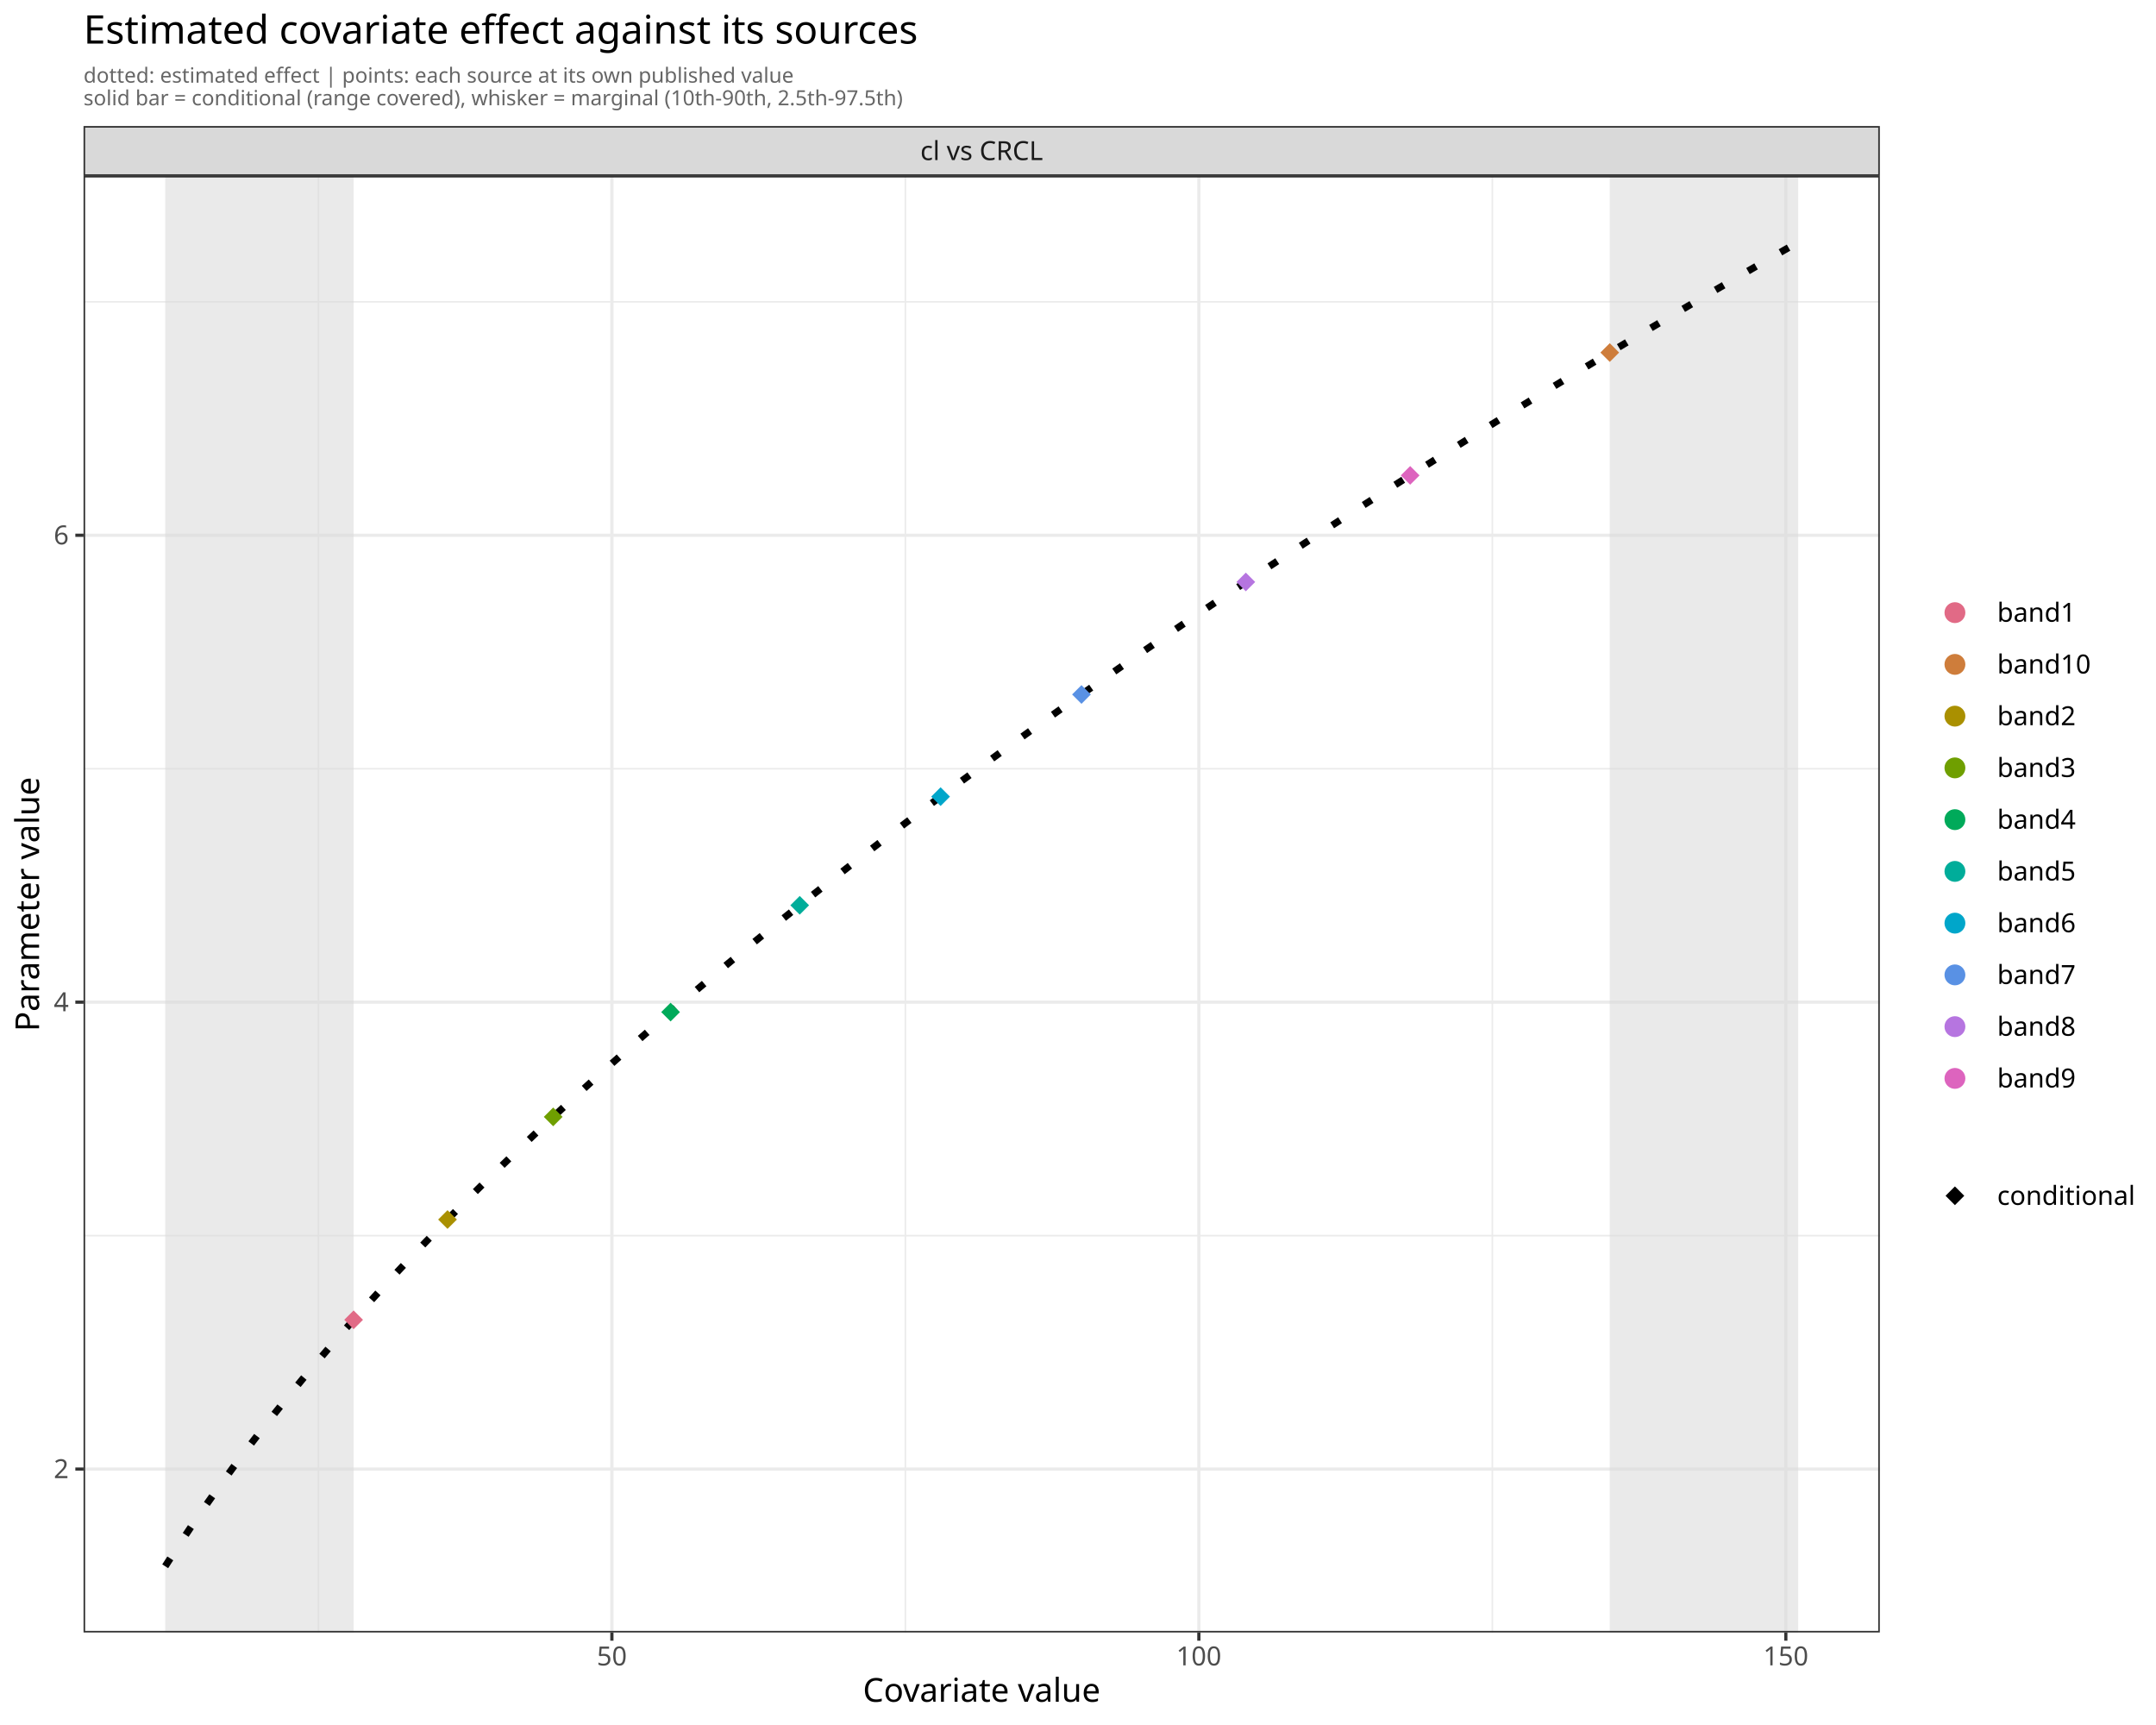
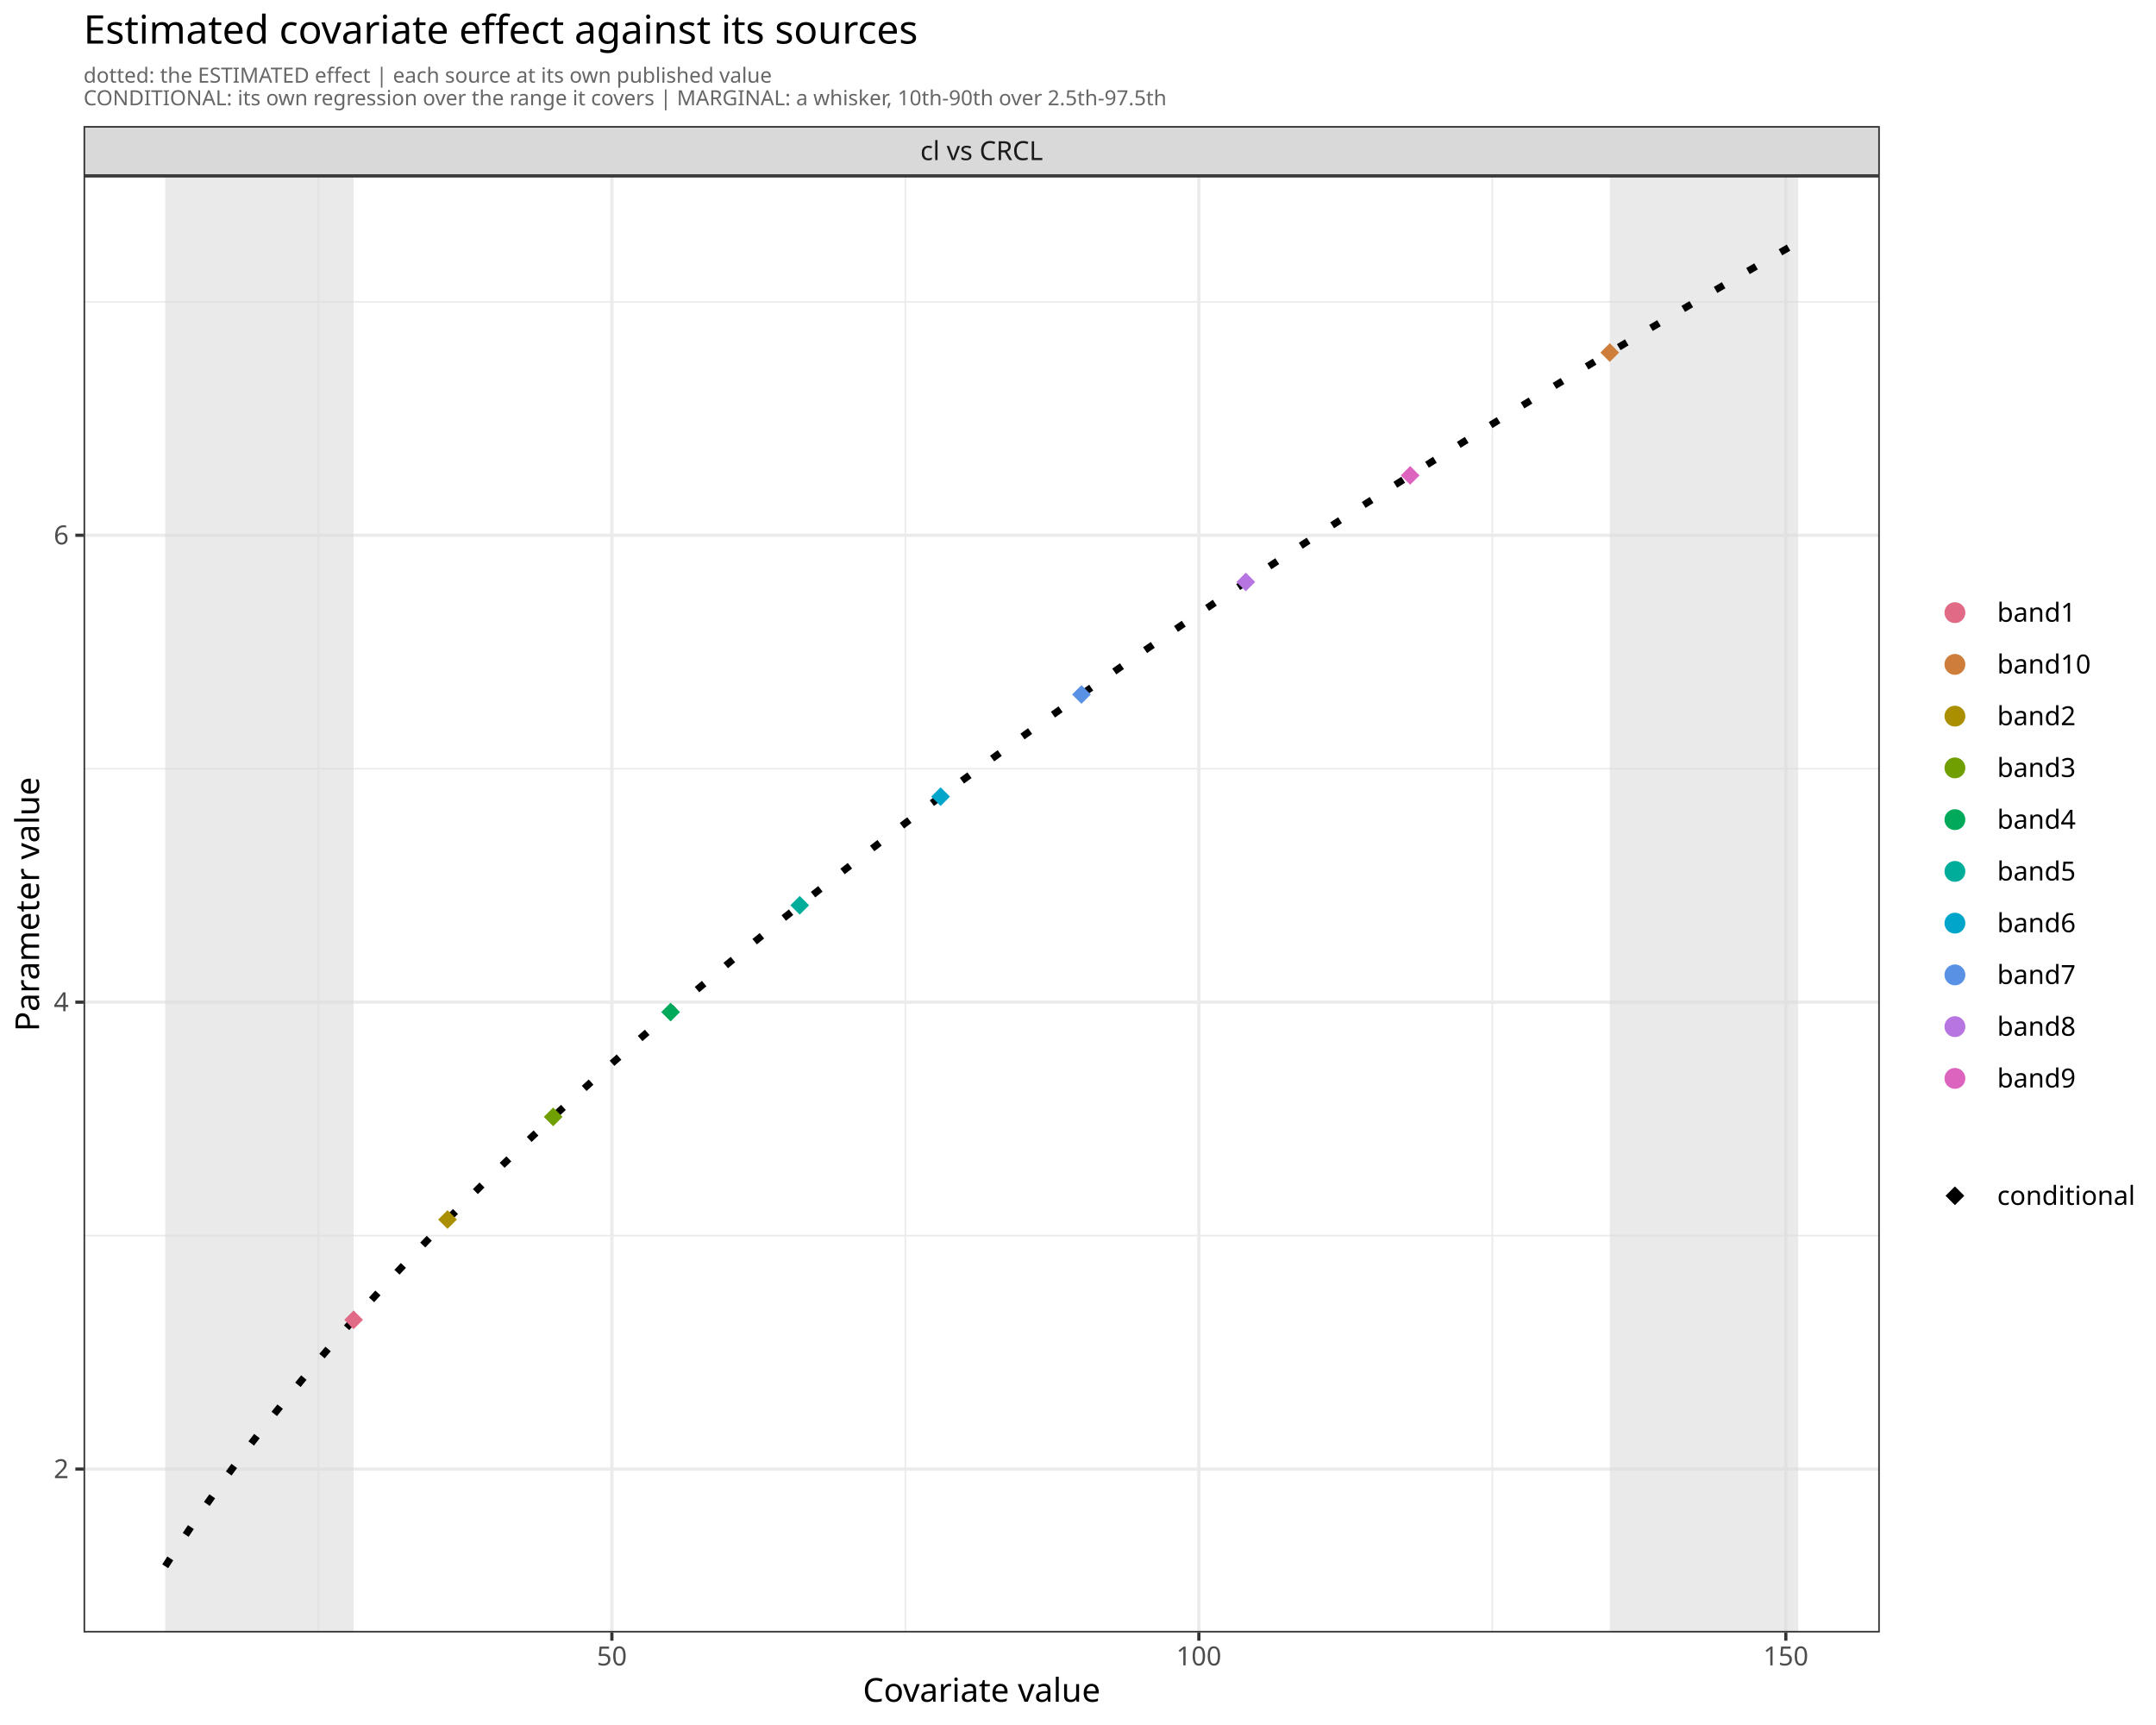
<svg xmlns="http://www.w3.org/2000/svg" class="svglite" data-engine-version="2.0" width="720.00pt" height="576.00pt" viewBox="0 0 720.00 576.00">
  <defs>
    <style type="text/css">
    .svglite line, .svglite polyline, .svglite polygon, .svglite path, .svglite rect, .svglite circle {
      fill: none;
      stroke: #000000;
      stroke-linecap: round;
      stroke-linejoin: round;
      stroke-miterlimit: 10.00;
    }
  </style>
  </defs>
  <rect width="100%" height="100%" style="stroke: none; fill: #FFFFFF;" />
  <defs>
    <clipPath id="cpMC4wMHw3MjAuMDB8MC4wMHw1NzYuMDA=">
      <rect x="0.00" y="0.00" width="720.00" height="576.00" />
    </clipPath>
  </defs>
  <g clip-path="url(#cpMC4wMHw3MjAuMDB8MC4wMHw1NzYuMDA=)">
    <rect x="0.00" y="0.00" width="720.00" height="576.00" style="stroke-width: 1.07; stroke: #FFFFFF; fill: #FFFFFF;" />
  </g>
  <defs>
    <clipPath id="cpMjcuOTB8NjI3Ljc3fDU4Ljc0fDU0NS4xMQ==">
      <rect x="27.90" y="58.74" width="599.87" height="486.37" />
    </clipPath>
  </defs>
  <g clip-path="url(#cpMjcuOTB8NjI3Ljc3fDU4Ljc0fDU0NS4xMQ==)">
    <rect x="27.90" y="58.74" width="599.87" height="486.37" style="stroke-width: 1.07; stroke: none; fill: #FFFFFF;" />
    <polyline points="27.90,412.59 627.77,412.59 " style="stroke-width: 0.53; stroke: #EBEBEB; stroke-linecap: butt;" />
    <polyline points="27.90,256.69 627.77,256.69 " style="stroke-width: 0.53; stroke: #EBEBEB; stroke-linecap: butt;" />
    <polyline points="27.90,100.79 627.77,100.79 " style="stroke-width: 0.53; stroke: #EBEBEB; stroke-linecap: butt;" />
    <polyline points="106.33,545.11 106.33,58.74 " style="stroke-width: 0.53; stroke: #EBEBEB; stroke-linecap: butt;" />
    <polyline points="302.35,545.11 302.35,58.74 " style="stroke-width: 0.53; stroke: #EBEBEB; stroke-linecap: butt;" />
    <polyline points="498.37,545.11 498.37,58.74 " style="stroke-width: 0.53; stroke: #EBEBEB; stroke-linecap: butt;" />
    <polyline points="27.90,490.54 627.77,490.54 " style="stroke-width: 1.07; stroke: #EBEBEB; stroke-linecap: butt;" />
    <polyline points="27.90,334.64 627.77,334.64 " style="stroke-width: 1.07; stroke: #EBEBEB; stroke-linecap: butt;" />
    <polyline points="27.90,178.74 627.77,178.74 " style="stroke-width: 1.07; stroke: #EBEBEB; stroke-linecap: butt;" />
    <polyline points="204.34,545.11 204.34,58.74 " style="stroke-width: 1.07; stroke: #EBEBEB; stroke-linecap: butt;" />
    <polyline points="400.36,545.11 400.36,58.74 " style="stroke-width: 1.07; stroke: #EBEBEB; stroke-linecap: butt;" />
    <polyline points="596.38,545.11 596.38,58.74 " style="stroke-width: 1.07; stroke: #EBEBEB; stroke-linecap: butt;" />
    <rect x="55.17" y="58.74" width="62.92" height="486.37" style="stroke-width: 1.07; stroke: none; stroke-linecap: butt; stroke-linejoin: miter; fill: #D9D9D9; fill-opacity: 0.55;" />
    <rect x="537.58" y="58.74" width="62.92" height="486.37" style="stroke-width: 1.07; stroke: none; stroke-linecap: butt; stroke-linejoin: miter; fill: #D9D9D9; fill-opacity: 0.55;" />
    <polyline points="55.17,523.00 59.75,515.90 64.33,509.04 68.91,502.40 73.50,495.96 78.08,489.70 82.66,483.60 87.24,477.65 91.83,471.83 96.41,466.14 100.99,460.57 105.57,455.11 110.16,449.75 114.74,444.49 119.32,439.32 123.91,434.23 128.49,429.22 133.07,424.29 137.65,419.42 142.24,414.63 146.82,409.90 151.40,405.24 155.98,400.63 160.57,396.08 165.15,391.59 169.73,387.15 174.31,382.76 178.90,378.41 183.48,374.11 188.06,369.86 192.65,365.65 197.23,361.48 201.81,357.36 206.39,353.27 210.98,349.22 215.56,345.20 220.14,341.22 224.72,337.28 229.31,333.37 233.89,329.49 238.47,325.64 243.05,321.82 247.64,318.03 252.22,314.27 256.80,310.54 261.38,306.84 265.97,303.16 270.55,299.51 275.13,295.89 279.72,292.29 284.30,288.71 288.88,285.16 293.46,281.63 298.05,278.12 302.63,274.64 307.21,271.18 311.79,267.73 316.38,264.31 320.96,260.91 325.54,257.53 330.12,254.17 334.71,250.83 339.29,247.51 343.87,244.20 348.45,240.91 353.04,237.64 357.62,234.39 362.20,231.16 366.79,227.94 371.37,224.74 375.95,221.55 380.53,218.38 385.12,215.23 389.70,212.09 394.28,208.96 398.86,205.85 403.45,202.76 408.03,199.68 412.61,196.61 417.19,193.56 421.78,190.52 426.36,187.50 430.94,184.48 435.53,181.49 440.11,178.50 444.69,175.53 449.27,172.57 453.86,169.62 458.44,166.68 463.02,163.75 467.60,160.84 472.19,157.94 476.77,155.05 481.35,152.17 485.93,149.30 490.52,146.45 495.10,143.60 499.68,140.77 504.26,137.94 508.85,135.13 513.43,132.33 518.01,129.53 522.60,126.75 527.18,123.97 531.76,121.21 536.34,118.46 540.93,115.71 545.51,112.98 550.09,110.25 554.67,107.53 559.26,104.83 563.84,102.13 568.42,99.44 573.00,96.76 577.59,94.09 582.17,91.42 586.75,88.77 591.33,86.12 595.92,83.48 600.50,80.85 " style="stroke-width: 2.35; stroke-dasharray: 3.13,9.39; stroke-linecap: butt;" />
    <polygon points="114.96,440.70 118.09,437.57 121.22,440.70 118.09,443.83 " style="stroke-width: 0.71; stroke: none; fill: #E16A86;" />
    <polygon points="534.45,117.72 537.58,114.59 540.71,117.72 537.58,120.85 " style="stroke-width: 0.71; stroke: none; fill: #CE7D3B;" />
    <polygon points="146.32,407.22 149.45,404.09 152.58,407.22 149.45,410.34 " style="stroke-width: 0.71; stroke: none; fill: #AA9000;" />
    <polygon points="181.61,372.94 184.74,369.81 187.87,372.94 184.74,376.07 " style="stroke-width: 0.71; stroke: none; fill: #6F9F00;" />
    <polygon points="220.81,337.95 223.94,334.82 227.07,337.95 223.94,341.08 " style="stroke-width: 0.71; stroke: none; fill: #00AA5A;" />
    <polygon points="263.94,302.29 267.07,299.16 270.19,302.29 267.07,305.41 " style="stroke-width: 0.71; stroke: none; fill: #00AD9A;" />
    <polygon points="310.98,266.00 314.11,262.87 317.24,266.00 314.11,269.13 " style="stroke-width: 0.71; stroke: none; fill: #00A6CA;" />
    <polygon points="358.03,231.89 361.16,228.77 364.29,231.89 361.16,235.02 " style="stroke-width: 0.71; stroke: none; fill: #5991E4;" />
    <polygon points="412.91,194.33 416.04,191.20 419.17,194.33 416.04,197.45 " style="stroke-width: 0.71; stroke: none; fill: #B675E0;" />
    <polygon points="467.80,158.74 470.93,155.61 474.06,158.74 470.93,161.86 " style="stroke-width: 0.71; stroke: none; fill: #DD64BE;" />
    <rect x="27.90" y="58.74" width="599.87" height="486.37" style="stroke-width: 1.07; stroke: #333333;" />
  </g>
  <g clip-path="url(#cpMC4wMHw3MjAuMDB8MC4wMHw1NzYuMDA=)">
</g>
  <defs>
    <clipPath id="cpMjcuOTB8NjI3Ljc3fDQyLjA5fDU4Ljc0">
      <rect x="27.90" y="42.09" width="599.87" height="16.65" />
    </clipPath>
  </defs>
  <g clip-path="url(#cpMjcuOTB8NjI3Ljc3fDQyLjA5fDU4Ljc0)">
    <rect x="27.90" y="42.09" width="599.87" height="16.65" style="stroke-width: 1.07; stroke: #333333; fill: #D9D9D9;" />
    <text x="327.83" y="53.45" text-anchor="middle" style="font-size: 8.80px; fill: #1A1A1A; font-family: sans;" textLength="48.91px" lengthAdjust="spacingAndGlyphs">cl  vs  CRCL</text>
  </g>
  <g clip-path="url(#cpMC4wMHw3MjAuMDB8MC4wMHw1NzYuMDA=)">
    <polyline points="204.34,547.85 204.34,545.11 " style="stroke-width: 1.07; stroke: #333333; stroke-linecap: butt;" />
    <polyline points="400.36,547.85 400.36,545.11 " style="stroke-width: 1.07; stroke: #333333; stroke-linecap: butt;" />
    <polyline points="596.38,547.85 596.38,545.11 " style="stroke-width: 1.07; stroke: #333333; stroke-linecap: butt;" />
    <text x="204.34" y="556.10" text-anchor="middle" style="font-size: 8.80px; fill: #4D4D4D; font-family: sans;" textLength="9.79px" lengthAdjust="spacingAndGlyphs">50</text>
    <text x="400.36" y="556.10" text-anchor="middle" style="font-size: 8.80px; fill: #4D4D4D; font-family: sans;" textLength="14.68px" lengthAdjust="spacingAndGlyphs">100</text>
    <text x="596.38" y="556.10" text-anchor="middle" style="font-size: 8.80px; fill: #4D4D4D; font-family: sans;" textLength="14.68px" lengthAdjust="spacingAndGlyphs">150</text>
    <text x="22.97" y="493.57" text-anchor="end" style="font-size: 8.80px; fill: #4D4D4D; font-family: sans;" textLength="4.89px" lengthAdjust="spacingAndGlyphs">2</text>
    <text x="22.97" y="337.67" text-anchor="end" style="font-size: 8.80px; fill: #4D4D4D; font-family: sans;" textLength="4.89px" lengthAdjust="spacingAndGlyphs">4</text>
    <text x="22.97" y="181.77" text-anchor="end" style="font-size: 8.80px; fill: #4D4D4D; font-family: sans;" textLength="4.89px" lengthAdjust="spacingAndGlyphs">6</text>
    <polyline points="25.16,490.54 27.90,490.54 " style="stroke-width: 1.07; stroke: #333333; stroke-linecap: butt;" />
    <polyline points="25.16,334.64 27.90,334.64 " style="stroke-width: 1.07; stroke: #333333; stroke-linecap: butt;" />
    <polyline points="25.16,178.74 27.90,178.74 " style="stroke-width: 1.07; stroke: #333333; stroke-linecap: butt;" />
    <text x="327.83" y="568.24" text-anchor="middle" style="font-size: 11.00px; font-family: sans;" textLength="76.44px" lengthAdjust="spacingAndGlyphs">Covariate value</text>
    <text transform="translate(13.05,301.93) rotate(-90)" text-anchor="middle" style="font-size: 11.00px; font-family: sans;" textLength="80.72px" lengthAdjust="spacingAndGlyphs">Parameter value</text>
    <rect x="638.73" y="190.45" width="63.09" height="183.76" style="stroke-width: 1.07; stroke: none; fill: #FFFFFF;" />
    <rect x="644.21" y="195.93" width="17.28" height="17.28" style="stroke-width: 1.07; stroke: none; fill: #FFFFFF;" />
    <circle cx="652.85" cy="204.57" r="3.13" style="stroke-width: 0.71; stroke: #E16A86; fill: #E16A86;" />
    <rect x="644.21" y="213.21" width="17.28" height="17.28" style="stroke-width: 1.07; stroke: none; fill: #FFFFFF;" />
    <circle cx="652.85" cy="221.85" r="3.13" style="stroke-width: 0.71; stroke: #CE7D3B; fill: #CE7D3B;" />
    <rect x="644.21" y="230.49" width="17.28" height="17.28" style="stroke-width: 1.07; stroke: none; fill: #FFFFFF;" />
    <circle cx="652.85" cy="239.13" r="3.13" style="stroke-width: 0.71; stroke: #AA9000; fill: #AA9000;" />
    <rect x="644.21" y="247.77" width="17.28" height="17.28" style="stroke-width: 1.07; stroke: none; fill: #FFFFFF;" />
    <circle cx="652.85" cy="256.41" r="3.13" style="stroke-width: 0.71; stroke: #6F9F00; fill: #6F9F00;" />
    <rect x="644.21" y="265.05" width="17.28" height="17.28" style="stroke-width: 1.07; stroke: none; fill: #FFFFFF;" />
    <circle cx="652.85" cy="273.69" r="3.13" style="stroke-width: 0.71; stroke: #00AA5A; fill: #00AA5A;" />
    <rect x="644.21" y="282.33" width="17.28" height="17.28" style="stroke-width: 1.07; stroke: none; fill: #FFFFFF;" />
    <circle cx="652.85" cy="290.97" r="3.13" style="stroke-width: 0.71; stroke: #00AD9A; fill: #00AD9A;" />
    <rect x="644.21" y="299.61" width="17.28" height="17.28" style="stroke-width: 1.07; stroke: none; fill: #FFFFFF;" />
    <circle cx="652.85" cy="308.25" r="3.13" style="stroke-width: 0.71; stroke: #00A6CA; fill: #00A6CA;" />
    <rect x="644.21" y="316.89" width="17.28" height="17.28" style="stroke-width: 1.07; stroke: none; fill: #FFFFFF;" />
    <circle cx="652.85" cy="325.53" r="3.13" style="stroke-width: 0.71; stroke: #5991E4; fill: #5991E4;" />
    <rect x="644.21" y="334.17" width="17.28" height="17.28" style="stroke-width: 1.07; stroke: none; fill: #FFFFFF;" />
    <circle cx="652.85" cy="342.81" r="3.13" style="stroke-width: 0.71; stroke: #B675E0; fill: #B675E0;" />
    <rect x="644.21" y="351.45" width="17.28" height="17.28" style="stroke-width: 1.07; stroke: none; fill: #FFFFFF;" />
    <circle cx="652.85" cy="360.09" r="3.13" style="stroke-width: 0.71; stroke: #DD64BE; fill: #DD64BE;" />
    <text x="666.96" y="207.60" style="font-size: 8.80px; font-family: sans;" textLength="24.47px" lengthAdjust="spacingAndGlyphs">band1</text>
    <text x="666.96" y="224.88" style="font-size: 8.80px; font-family: sans;" textLength="29.37px" lengthAdjust="spacingAndGlyphs">band10</text>
    <text x="666.96" y="242.16" style="font-size: 8.80px; font-family: sans;" textLength="24.47px" lengthAdjust="spacingAndGlyphs">band2</text>
    <text x="666.96" y="259.44" style="font-size: 8.80px; font-family: sans;" textLength="24.47px" lengthAdjust="spacingAndGlyphs">band3</text>
    <text x="666.96" y="276.72" style="font-size: 8.80px; font-family: sans;" textLength="24.47px" lengthAdjust="spacingAndGlyphs">band4</text>
    <text x="666.96" y="294.00" style="font-size: 8.80px; font-family: sans;" textLength="24.47px" lengthAdjust="spacingAndGlyphs">band5</text>
    <text x="666.96" y="311.28" style="font-size: 8.80px; font-family: sans;" textLength="24.47px" lengthAdjust="spacingAndGlyphs">band6</text>
    <text x="666.96" y="328.56" style="font-size: 8.80px; font-family: sans;" textLength="24.47px" lengthAdjust="spacingAndGlyphs">band7</text>
    <text x="666.96" y="345.84" style="font-size: 8.80px; font-family: sans;" textLength="24.47px" lengthAdjust="spacingAndGlyphs">band8</text>
    <text x="666.96" y="363.12" style="font-size: 8.80px; font-family: sans;" textLength="24.47px" lengthAdjust="spacingAndGlyphs">band9</text>
    <rect x="638.73" y="385.17" width="75.79" height="28.24" style="stroke-width: 1.07; stroke: none; fill: #FFFFFF;" />
    <rect x="644.21" y="390.65" width="17.28" height="17.28" style="stroke-width: 1.07; stroke: none; fill: #FFFFFF;" />
    <polygon points="649.72,399.29 652.85,396.16 655.97,399.29 652.85,402.42 " style="stroke-width: 0.71; stroke: none; fill: #000000;" />
    <text x="666.96" y="402.32" style="font-size: 8.80px; font-family: sans;" textLength="42.08px" lengthAdjust="spacingAndGlyphs">conditional</text>
-     <text x="27.90" y="27.60" style="font-size: 7.00px; fill: #666666; font-family: sans;" textLength="227.14px" lengthAdjust="spacingAndGlyphs">dotted: estimated effect  |  points: each source at its own published value </text>
-     <text x="27.90" y="35.16" style="font-size: 7.00px; fill: #666666; font-family: sans;" textLength="259.17px" lengthAdjust="spacingAndGlyphs">solid bar = conditional (range covered), whisker = marginal (10th-90th, 2.5th-97.5th)</text>
+     <text x="27.90" y="27.60" style="font-size: 7.00px; fill: #666666; font-family: sans;" textLength="225.96px" lengthAdjust="spacingAndGlyphs">dotted: the ESTIMATED effect  |  each source at its own published value </text>
+     <text x="27.90" y="35.16" style="font-size: 7.00px; fill: #666666; font-family: sans;" textLength="351.24px" lengthAdjust="spacingAndGlyphs">CONDITIONAL: its own regression over the range it covers  |  MARGINAL: a whisker, 10th-90th over 2.5th-97.5th</text>
    <text x="27.90" y="14.56" style="font-size: 13.20px; font-family: sans;" textLength="264.91px" lengthAdjust="spacingAndGlyphs">Estimated covariate effect against its sources</text>
  </g>
</svg>
